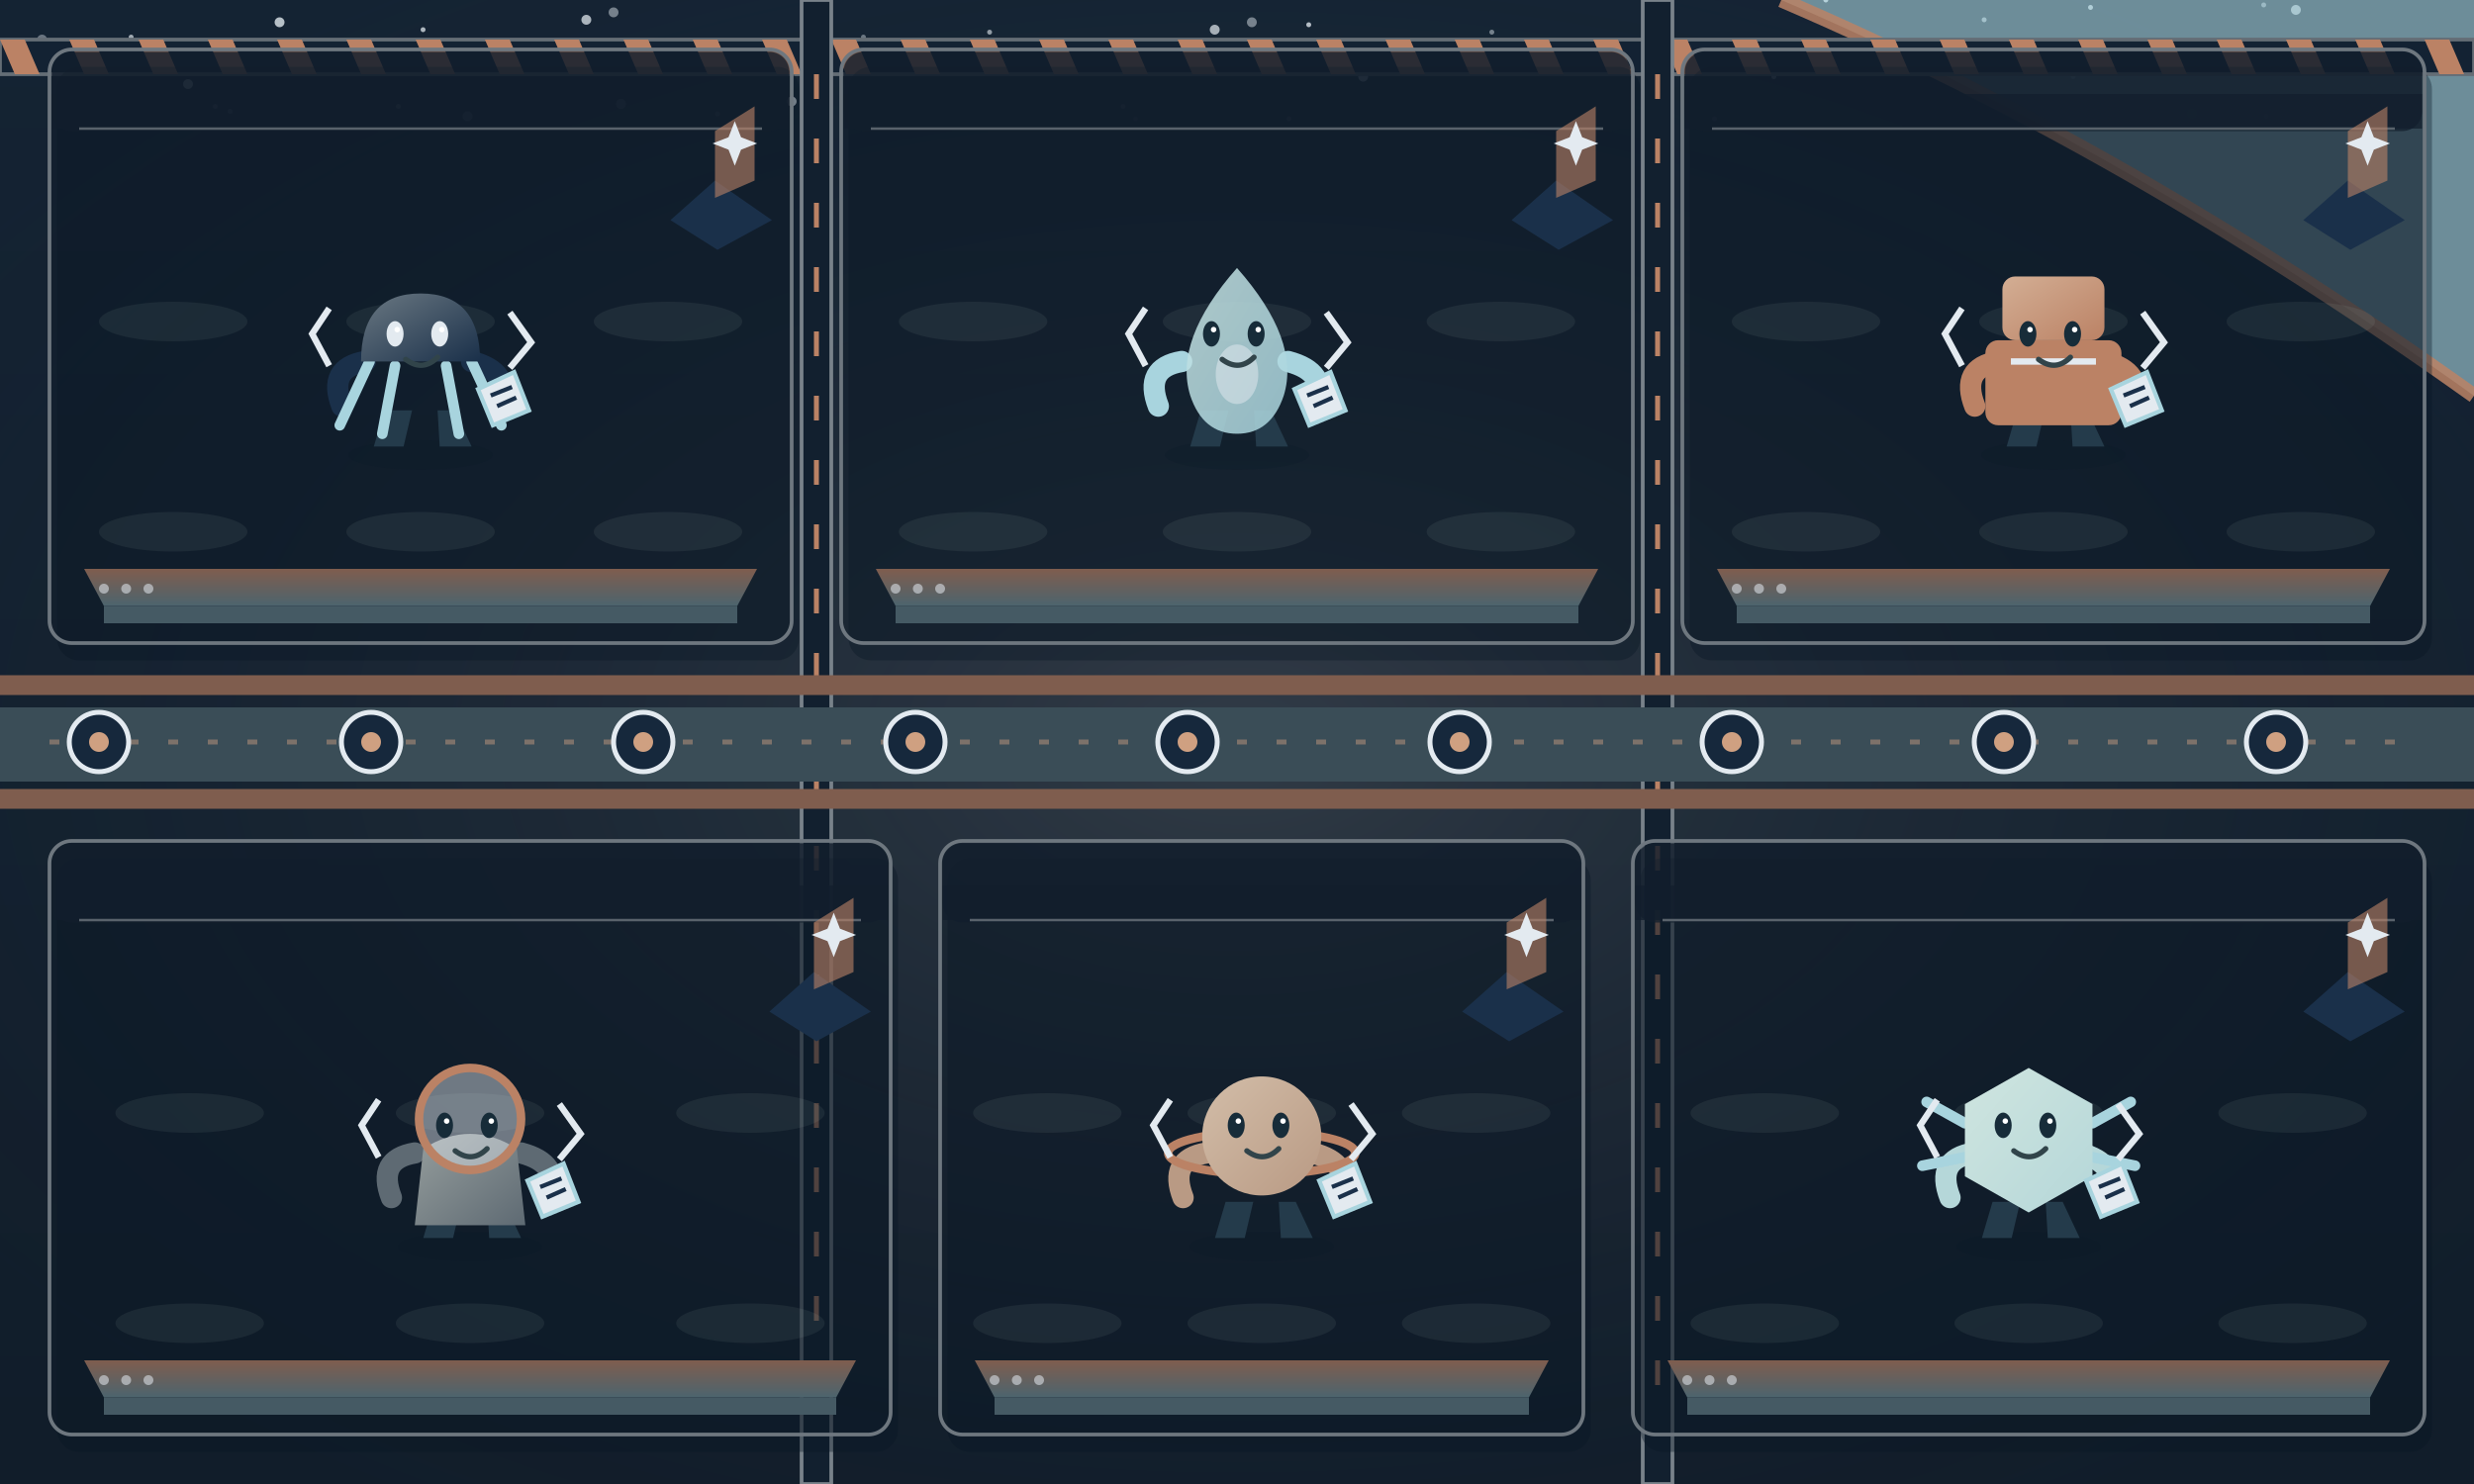
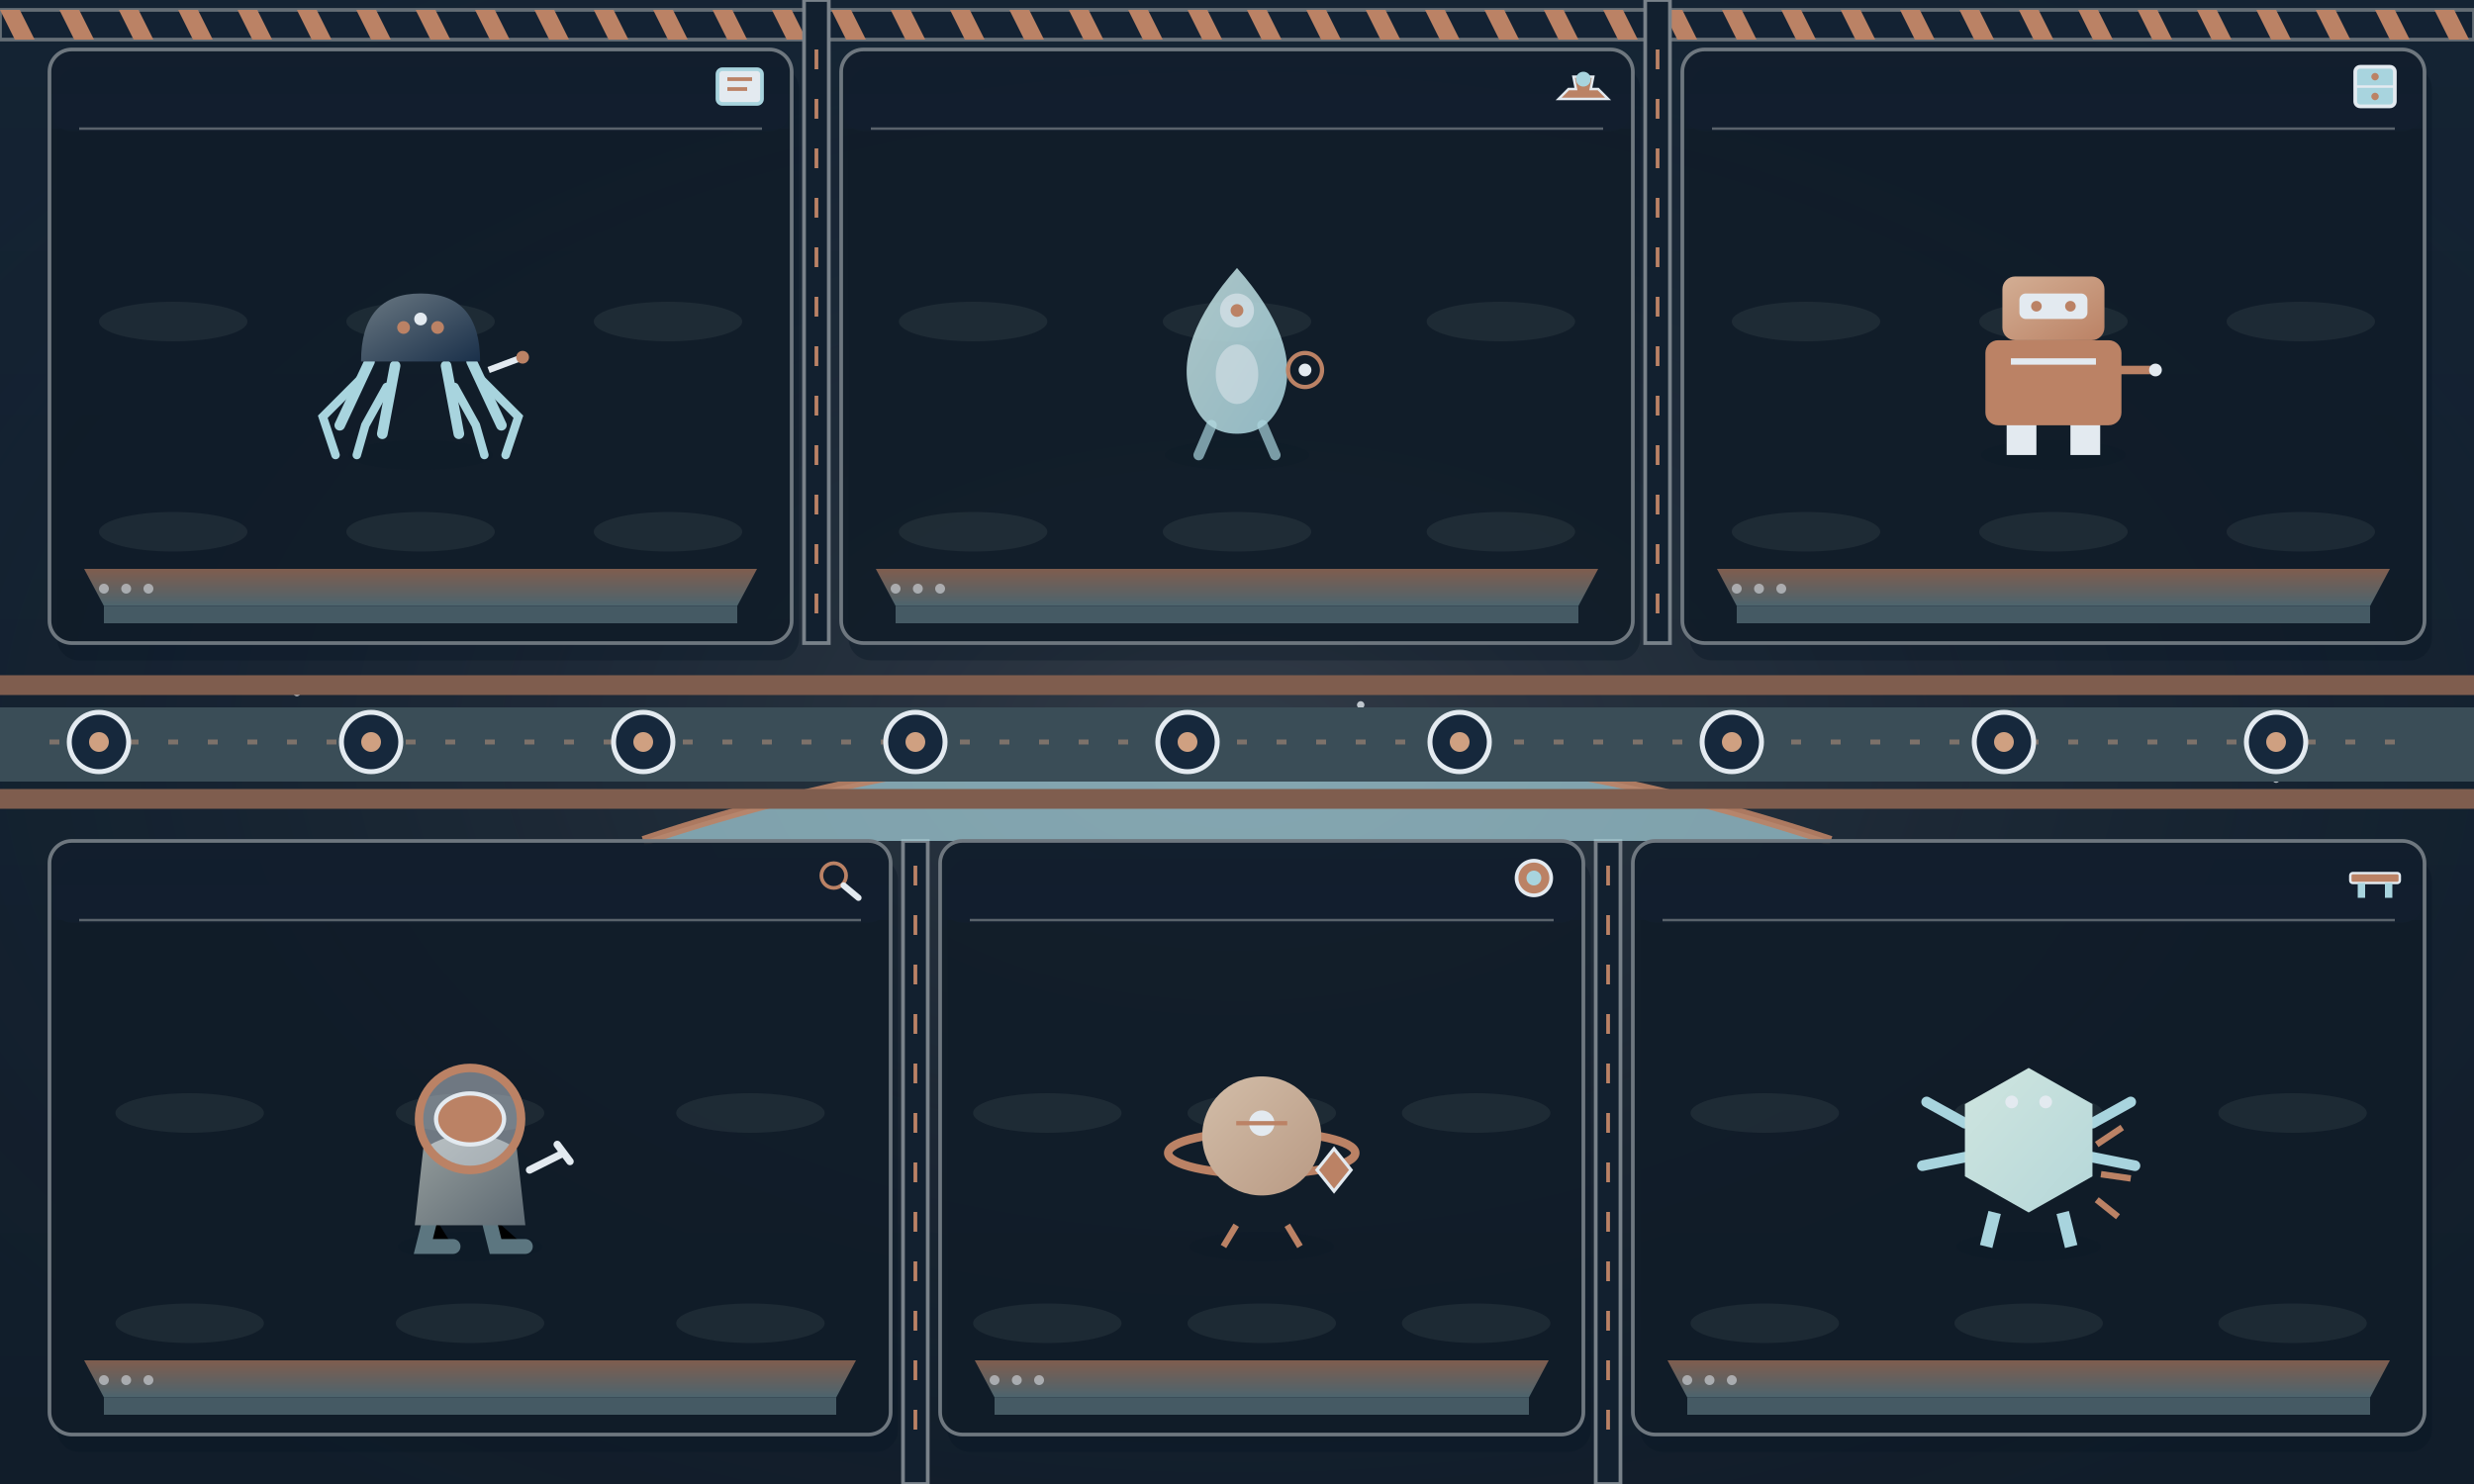
<svg xmlns="http://www.w3.org/2000/svg" width="800" height="480" viewBox="0 0 1000 600">
  <defs>
    <linearGradient id="sky" x1="0" y1="0" x2="0" y2="1">
      <stop offset="0" stop-color="#142333" />
      <stop offset="1" stop-color="#111d2a" />
    </linearGradient>
    <linearGradient id="desk" x1="0" y1="0" x2="0" y2="1">
      <stop offset="0" stop-color="#7f5d4e" />
      <stop offset="1" stop-color="#4c646e" />
    </linearGradient>
    <radialGradient id="ambient" cx="50%" cy="50%" r="65%">
      <stop offset="0" stop-color="#eee0d8" stop-opacity=".14" />
      <stop offset="100%" stop-color="#111d2a" stop-opacity="0" />
    </radialGradient>
  </defs>
  <rect width="1000" height="600" fill="url(#sky)" />
  <rect width="1000" height="600" fill="url(#ambient)" />
-   <circle cx="729" cy="24" r="2" fill="#E3EAF0" opacity="0.491" />
-   <circle cx="171" cy="12" r="1" fill="#E3EAF0" opacity="0.735" />
-   <circle cx="93" cy="45" r="1" fill="#E3EAF0" opacity="0.803" />
-   <circle cx="290" cy="46" r="1" fill="#E3EAF0" opacity="0.621" />
-   <circle cx="886" cy="46" r="2" fill="#E3EAF0" opacity="0.458" />
-   <circle cx="529" cy="10" r="1" fill="#E3EAF0" opacity="0.77" />
-   <circle cx="454" cy="43" r="1" fill="#E3EAF0" opacity="0.65" />
-   <circle cx="87" cy="43" r="1" fill="#E3EAF0" opacity="0.822" />
-   <circle cx="161" cy="43" r="1" fill="#E3EAF0" opacity="0.88" />
-   <circle cx="76" cy="34" r="2" fill="#E3EAF0" opacity="0.583" />
-   <circle cx="915" cy="2" r="1" fill="#E3EAF0" opacity="0.558" />
-   <circle cx="916" cy="47" r="1" fill="#E3EAF0" opacity="0.555" />
-   <circle cx="251" cy="42" r="2" fill="#E3EAF0" opacity="0.8" />
-   <circle cx="838" cy="31" r="1" fill="#E3EAF0" opacity="0.533" />
-   <circle cx="760" cy="17" r="1" fill="#E3EAF0" opacity="0.447" />
-   <circle cx="506" cy="9" r="2" fill="#E3EAF0" opacity="0.472" />
-   <circle cx="491" cy="12" r="2" fill="#E3EAF0" opacity="0.702" />
-   <circle cx="802" cy="8" r="1" fill="#E3EAF0" opacity="0.653" />
-   <circle cx="521" cy="48" r="1" fill="#E3EAF0" opacity="0.666" />
-   <circle cx="248" cy="5" r="2" fill="#E3EAF0" opacity="0.468" />
-   <circle cx="320" cy="41" r="2" fill="#E3EAF0" opacity="0.724" />
-   <circle cx="400" cy="13" r="1" fill="#E3EAF0" opacity="0.602" />
-   <circle cx="480" cy="23" r="1" fill="#E3EAF0" opacity="0.525" />
-   <circle cx="189" cy="47" r="2" fill="#E3EAF0" opacity="0.813" />
-   <circle cx="349" cy="15" r="1" fill="#E3EAF0" opacity="0.417" />
-   <circle cx="891" cy="28" r="2" fill="#E3EAF0" opacity="0.556" />
-   <circle cx="459" cy="48" r="1" fill="#E3EAF0" opacity="0.419" />
-   <circle cx="335" cy="45" r="1" fill="#E3EAF0" opacity="0.806" />
-   <circle cx="551" cy="31" r="2" fill="#E3EAF0" opacity="0.662" />
-   <circle cx="870" cy="25" r="1" fill="#E3EAF0" opacity="0.541" />
-   <circle cx="380" cy="18" r="1" fill="#E3EAF0" opacity="0.568" />
-   <circle cx="928" cy="4" r="2" fill="#E3EAF0" opacity="0.721" />
-   <circle cx="17" cy="16" r="2" fill="#E3EAF0" opacity="0.408" />
-   <circle cx="661" cy="26" r="1" fill="#E3EAF0" opacity="0.716" />
-   <circle cx="926" cy="18" r="1" fill="#E3EAF0" opacity="0.625" />
-   <circle cx="693" cy="48" r="1" fill="#E3EAF0" opacity="0.559" />
-   <circle cx="738" cy="0" r="1" fill="#E3EAF0" opacity="0.855" />
-   <circle cx="492" cy="29" r="1" fill="#E3EAF0" opacity="0.484" />
-   <circle cx="237" cy="8" r="2" fill="#E3EAF0" opacity="0.726" />
-   <circle cx="603" cy="13" r="1" fill="#E3EAF0" opacity="0.467" />
-   <circle cx="845" cy="3" r="1" fill="#E3EAF0" opacity="0.812" />
-   <circle cx="53" cy="15" r="1" fill="#E3EAF0" opacity="0.678" />
-   <circle cx="717" cy="31" r="1" fill="#E3EAF0" opacity="0.492" />
-   <circle cx="340" cy="19" r="1" fill="#E3EAF0" opacity="0.832" />
-   <circle cx="113" cy="9" r="2" fill="#E3EAF0" opacity="0.782" />
-   <path d="M720 0q140 60 280 160V0z" fill="#A8D4DE" opacity=".6" />
-   <path d="M720 0q140 60 280 160" fill="none" stroke="#BB8265" stroke-width="6" opacity=".85" />
-   <rect x="0" y="16" width="1000" height="14" fill="#132233" stroke="#646d75" stroke-width="1.5" />
-   <polygon points="0,16 10,16 16,30 6,30" fill="#BB8265" />
-   <polygon points="28,16 38,16 44,30 34,30" fill="#BB8265" />
-   <polygon points="56,16 66,16 72,30 62,30" fill="#BB8265" />
-   <polygon points="84,16 94,16 100,30 90,30" fill="#BB8265" />
-   <polygon points="112,16 122,16 128,30 118,30" fill="#BB8265" />
-   <polygon points="140,16 150,16 156,30 146,30" fill="#BB8265" />
-   <polygon points="168,16 178,16 184,30 174,30" fill="#BB8265" />
-   <polygon points="196,16 206,16 212,30 202,30" fill="#BB8265" />
-   <polygon points="224,16 234,16 240,30 230,30" fill="#BB8265" />
-   <polygon points="252,16 262,16 268,30 258,30" fill="#BB8265" />
-   <polygon points="280,16 290,16 296,30 286,30" fill="#BB8265" />
-   <polygon points="308,16 318,16 324,30 314,30" fill="#BB8265" />
-   <polygon points="336,16 346,16 352,30 342,30" fill="#BB8265" />
-   <polygon points="364,16 374,16 380,30 370,30" fill="#BB8265" />
-   <polygon points="392,16 402,16 408,30 398,30" fill="#BB8265" />
-   <polygon points="420,16 430,16 436,30 426,30" fill="#BB8265" />
-   <polygon points="448,16 458,16 464,30 454,30" fill="#BB8265" />
-   <polygon points="476,16 486,16 492,30 482,30" fill="#BB8265" />
-   <polygon points="504,16 514,16 520,30 510,30" fill="#BB8265" />
-   <polygon points="532,16 542,16 548,30 538,30" fill="#BB8265" />
-   <polygon points="560,16 570,16 576,30 566,30" fill="#BB8265" />
-   <polygon points="588,16 598,16 604,30 594,30" fill="#BB8265" />
-   <polygon points="616,16 626,16 632,30 622,30" fill="#BB8265" />
-   <polygon points="644,16 654,16 660,30 650,30" fill="#BB8265" />
-   <polygon points="672,16 682,16 688,30 678,30" fill="#BB8265" />
-   <polygon points="700,16 710,16 716,30 706,30" fill="#BB8265" />
-   <polygon points="728,16 738,16 744,30 734,30" fill="#BB8265" />
-   <polygon points="756,16 766,16 772,30 762,30" fill="#BB8265" />
-   <polygon points="784,16 794,16 800,30 790,30" fill="#BB8265" />
-   <polygon points="812,16 822,16 828,30 818,30" fill="#BB8265" />
-   <polygon points="840,16 850,16 856,30 846,30" fill="#BB8265" />
-   <polygon points="868,16 878,16 884,30 874,30" fill="#BB8265" />
-   <polygon points="896,16 906,16 912,30 902,30" fill="#BB8265" />
-   <polygon points="924,16 934,16 940,30 930,30" fill="#BB8265" />
-   <polygon points="952,16 962,16 968,30 958,30" fill="#BB8265" />
-   <polygon points="980,16 990,16 996,30 986,30" fill="#BB8265" />
-   <rect x="324" y="0" width="12" height="600" fill="#12202f" stroke="#79828a" stroke-width="1.5" />
-   <line x1="330" y1="30" x2="330" y2="570" stroke="#BB8265" stroke-width="2" stroke-dasharray="10 16" />
-   <rect x="664" y="0" width="12" height="600" fill="#12202f" stroke="#79828a" stroke-width="1.5" />
-   <line x1="670" y1="30" x2="670" y2="570" stroke="#BB8265" stroke-width="2" stroke-dasharray="10 16" />
+   <rect x="0" y="4" width="1000" height="12" fill="#132233" stroke="#646d75" stroke-width="1.5" />
+   <polygon points="0,4 8,4 14,16 6,16" fill="#BB8265" />
+   <polygon points="24,4 32,4 38,16 30,16" fill="#BB8265" />
+   <polygon points="48,4 56,4 62,16 54,16" fill="#BB8265" />
+   <polygon points="72,4 80,4 86,16 78,16" fill="#BB8265" />
+   <polygon points="96,4 104,4 110,16 102,16" fill="#BB8265" />
+   <polygon points="120,4 128,4 134,16 126,16" fill="#BB8265" />
+   <polygon points="144,4 152,4 158,16 150,16" fill="#BB8265" />
+   <polygon points="168,4 176,4 182,16 174,16" fill="#BB8265" />
+   <polygon points="192,4 200,4 206,16 198,16" fill="#BB8265" />
+   <polygon points="216,4 224,4 230,16 222,16" fill="#BB8265" />
+   <polygon points="240,4 248,4 254,16 246,16" fill="#BB8265" />
+   <polygon points="264,4 272,4 278,16 270,16" fill="#BB8265" />
+   <polygon points="288,4 296,4 302,16 294,16" fill="#BB8265" />
+   <polygon points="312,4 320,4 326,16 318,16" fill="#BB8265" />
+   <polygon points="336,4 344,4 350,16 342,16" fill="#BB8265" />
+   <polygon points="360,4 368,4 374,16 366,16" fill="#BB8265" />
+   <polygon points="384,4 392,4 398,16 390,16" fill="#BB8265" />
+   <polygon points="408,4 416,4 422,16 414,16" fill="#BB8265" />
+   <polygon points="432,4 440,4 446,16 438,16" fill="#BB8265" />
+   <polygon points="456,4 464,4 470,16 462,16" fill="#BB8265" />
+   <polygon points="480,4 488,4 494,16 486,16" fill="#BB8265" />
+   <polygon points="504,4 512,4 518,16 510,16" fill="#BB8265" />
+   <polygon points="528,4 536,4 542,16 534,16" fill="#BB8265" />
+   <polygon points="552,4 560,4 566,16 558,16" fill="#BB8265" />
+   <polygon points="576,4 584,4 590,16 582,16" fill="#BB8265" />
+   <polygon points="600,4 608,4 614,16 606,16" fill="#BB8265" />
+   <polygon points="624,4 632,4 638,16 630,16" fill="#BB8265" />
+   <polygon points="648,4 656,4 662,16 654,16" fill="#BB8265" />
+   <polygon points="672,4 680,4 686,16 678,16" fill="#BB8265" />
+   <polygon points="696,4 704,4 710,16 702,16" fill="#BB8265" />
+   <polygon points="720,4 728,4 734,16 726,16" fill="#BB8265" />
+   <polygon points="744,4 752,4 758,16 750,16" fill="#BB8265" />
+   <polygon points="768,4 776,4 782,16 774,16" fill="#BB8265" />
+   <polygon points="792,4 800,4 806,16 798,16" fill="#BB8265" />
+   <polygon points="816,4 824,4 830,16 822,16" fill="#BB8265" />
+   <polygon points="840,4 848,4 854,16 846,16" fill="#BB8265" />
+   <polygon points="864,4 872,4 878,16 870,16" fill="#BB8265" />
+   <polygon points="888,4 896,4 902,16 894,16" fill="#BB8265" />
+   <polygon points="912,4 920,4 926,16 918,16" fill="#BB8265" />
+   <polygon points="936,4 944,4 950,16 942,16" fill="#BB8265" />
+   <polygon points="960,4 968,4 974,16 966,16" fill="#BB8265" />
+   <polygon points="984,4 992,4 998,16 990,16" fill="#BB8265" />
+   <rect x="325" y="0" width="10" height="260" fill="#12202f" stroke="#79828a" stroke-width="1.5" />
+   <line x1="330" y1="20" x2="330" y2="250" stroke="#BB8265" stroke-width="1.5" stroke-dasharray="8 12" />
+   <rect x="665" y="0" width="10" height="260" fill="#12202f" stroke="#79828a" stroke-width="1.5" />
+   <line x1="670" y1="20" x2="670" y2="250" stroke="#BB8265" stroke-width="1.5" stroke-dasharray="8 12" />
+   <rect x="365" y="340" width="10" height="260" fill="#12202f" stroke="#79828a" stroke-width="1.5" />
+   <line x1="370" y1="350" x2="370" y2="580" stroke="#BB8265" stroke-width="1.5" stroke-dasharray="8 12" />
+   <rect x="645" y="340" width="10" height="260" fill="#12202f" stroke="#79828a" stroke-width="1.5" />
+   <line x1="650" y1="350" x2="650" y2="580" stroke="#BB8265" stroke-width="1.5" stroke-dasharray="8 12" />
+   <path d="M260 340q240-80 480 0z" fill="#A8D4DE" opacity=".7" />
+   <path d="M260 340q240-80 480 0" fill="none" stroke="#BB8265" stroke-width="4" opacity=".9" />
+   <circle cx="120" cy="280" r="1.5" fill="#E3EAF0" opacity=".8" />
+   <circle cx="180" cy="310" r="1.5" fill="#E3EAF0" opacity=".8" />
+   <circle cx="450" cy="275" r="1.5" fill="#E3EAF0" opacity=".8" />
+   <circle cx="550" cy="285" r="1.5" fill="#E3EAF0" opacity=".8" />
+   <circle cx="820" cy="290" r="1.5" fill="#E3EAF0" opacity=".8" />
+   <circle cx="920" cy="315" r="1.5" fill="#E3EAF0" opacity=".8" />
  <path d="M0 286h1000v30H0z" fill="#3a4d57" />
  <path d="M20 300h960" stroke="#cfa081" stroke-width="2" stroke-dasharray="4 12" opacity=".45" />
  <path d="M0 277h1000M0 323h1000" stroke="#7f5d4e" stroke-width="8" />
  <circle cx="40" cy="300" r="12" fill="#16283c" stroke="#E3EAF0" stroke-width="2" />
  <circle cx="40" cy="300" r="4" fill="#cfa081" />
  <circle cx="150" cy="300" r="12" fill="#16283c" stroke="#E3EAF0" stroke-width="2" />
  <circle cx="150" cy="300" r="4" fill="#cfa081" />
  <circle cx="260" cy="300" r="12" fill="#16283c" stroke="#E3EAF0" stroke-width="2" />
  <circle cx="260" cy="300" r="4" fill="#cfa081" />
  <circle cx="370" cy="300" r="12" fill="#16283c" stroke="#E3EAF0" stroke-width="2" />
  <circle cx="370" cy="300" r="4" fill="#cfa081" />
  <circle cx="480" cy="300" r="12" fill="#16283c" stroke="#E3EAF0" stroke-width="2" />
  <circle cx="480" cy="300" r="4" fill="#cfa081" />
  <circle cx="590" cy="300" r="12" fill="#16283c" stroke="#E3EAF0" stroke-width="2" />
  <circle cx="590" cy="300" r="4" fill="#cfa081" />
  <circle cx="700" cy="300" r="12" fill="#16283c" stroke="#E3EAF0" stroke-width="2" />
  <circle cx="700" cy="300" r="4" fill="#cfa081" />
  <circle cx="810" cy="300" r="12" fill="#16283c" stroke="#E3EAF0" stroke-width="2" />
  <circle cx="810" cy="300" r="4" fill="#cfa081" />
  <circle cx="920" cy="300" r="12" fill="#16283c" stroke="#E3EAF0" stroke-width="2" />
  <circle cx="920" cy="300" r="4" fill="#cfa081" />
  <rect x="23" y="27" width="300" height="240" rx="9" fill="#071422" opacity=".35" />
-   <rect x="20" y="20" width="300" height="240" rx="9" fill="#111d29" fill-opacity=".4" stroke="#6e777f" stroke-width="1.5" />
-   <rect x="21" y="21" width="298" height="32" rx="8" fill="#111e2c" opacity=".75" />
-   <rect x="21" y="38" width="298" height="14" fill="#111e2c" opacity=".75" />
+   <rect x="20" y="20" width="300" height="240" rx="9" fill="#111d29" fill-opacity=".85" stroke="#6e777f" stroke-width="1.5" />
+   <rect x="21" y="21" width="298" height="32" rx="8" fill="#121f2e" opacity=".85" />
+   <rect x="21" y="38" width="298" height="14" fill="#121f2e" opacity=".85" />
  <line x1="32" y1="52" x2="308" y2="52" stroke="#59626b" stroke-width="1" />
  <path d="M34 230h272l-8 15H42z" fill="url(#desk)" />
  <path d="M42 245v7h256v-7" fill="#455a64" />
  <ellipse cx="70.0" cy="130" rx="30" ry="8" fill="#d9ecdb" opacity=".07" />
  <ellipse cx="70.0" cy="215" rx="30" ry="8" fill="#d9ecdb" opacity=".07" />
  <ellipse cx="170.0" cy="130" rx="30" ry="8" fill="#d9ecdb" opacity=".07" />
  <ellipse cx="170.0" cy="215" rx="30" ry="8" fill="#d9ecdb" opacity=".07" />
  <ellipse cx="270.0" cy="130" rx="30" ry="8" fill="#d9ecdb" opacity=".07" />
  <ellipse cx="270.0" cy="215" rx="30" ry="8" fill="#d9ecdb" opacity=".07" />
-   <path d="M271 89l18-16 23 16-22 12z" fill="#1A304A" />
-   <path d="M289 80v-27l16-10v30z" fill="#BB8265" opacity=".6" />
-   <path d="M297 49l2.52 6.48 6.48 2.52-6.48 2.52-2.52 6.48-2.52-6.48-6.48-2.52 6.48-2.52z" fill="#E3EAF0" />
+   <rect x="290" y="28" width="18" height="14" rx="2" fill="#E3EAF0" stroke="#A8D4DE" stroke-width="1.5" />
+   <line x1="294" y1="32" x2="304" y2="32" stroke="#BB8265" stroke-width="1.5" />
+   <line x1="294" y1="36" x2="302" y2="36" stroke="#BB8265" stroke-width="1.5" />
  <circle cx="42" cy="238" r="2" fill="#E3EAF0" opacity=".55" />
  <circle cx="51" cy="238" r="2" fill="#E3EAF0" opacity=".55" />
  <circle cx="60" cy="238" r="2" fill="#E3EAF0" opacity=".55" />
  <rect x="343" y="27" width="320" height="240" rx="9" fill="#071422" opacity=".35" />
-   <rect x="340" y="20" width="320" height="240" rx="9" fill="#111d29" fill-opacity=".4" stroke="#6e777f" stroke-width="1.5" />
-   <rect x="341" y="21" width="318" height="32" rx="8" fill="#111e2c" opacity=".75" />
-   <rect x="341" y="38" width="318" height="14" fill="#111e2c" opacity=".75" />
+   <rect x="340" y="20" width="320" height="240" rx="9" fill="#111d29" fill-opacity=".85" stroke="#6e777f" stroke-width="1.5" />
+   <rect x="341" y="21" width="318" height="32" rx="8" fill="#121f2e" opacity=".85" />
+   <rect x="341" y="38" width="318" height="14" fill="#121f2e" opacity=".85" />
  <line x1="352" y1="52" x2="648" y2="52" stroke="#59626b" stroke-width="1" />
  <path d="M354 230h292l-8 15H362z" fill="url(#desk)" />
  <path d="M362 245v7h276v-7" fill="#455a64" />
  <ellipse cx="393.333" cy="130" rx="30" ry="8" fill="#d9ecdb" opacity=".07" />
  <ellipse cx="393.333" cy="215" rx="30" ry="8" fill="#d9ecdb" opacity=".07" />
  <ellipse cx="500.0" cy="130" rx="30" ry="8" fill="#d9ecdb" opacity=".07" />
  <ellipse cx="500.0" cy="215" rx="30" ry="8" fill="#d9ecdb" opacity=".07" />
  <ellipse cx="606.667" cy="130" rx="30" ry="8" fill="#d9ecdb" opacity=".07" />
  <ellipse cx="606.667" cy="215" rx="30" ry="8" fill="#d9ecdb" opacity=".07" />
-   <path d="M611 89l18-16 23 16-22 12z" fill="#1A304A" />
-   <path d="M629 80v-27l16-10v30z" fill="#BB8265" opacity=".6" />
-   <path d="M637 49l2.52 6.48 6.48 2.52-6.48 2.52-2.52 6.48-2.52-6.48-6.48-2.52 6.48-2.52z" fill="#E3EAF0" />
+   <path d="M630 40h20l-4-4h-3l1-5h-8l1 5h-3z" fill="#BB8265" stroke="#E3EAF0" stroke-width="1" />
+   <circle cx="640" cy="32" r="3" fill="#A8D4DE" />
  <circle cx="362" cy="238" r="2" fill="#E3EAF0" opacity=".55" />
  <circle cx="371" cy="238" r="2" fill="#E3EAF0" opacity=".55" />
  <circle cx="380" cy="238" r="2" fill="#E3EAF0" opacity=".55" />
  <rect x="683" y="27" width="300" height="240" rx="9" fill="#071422" opacity=".35" />
-   <rect x="680" y="20" width="300" height="240" rx="9" fill="#111d29" fill-opacity=".4" stroke="#6e777f" stroke-width="1.5" />
-   <rect x="681" y="21" width="298" height="32" rx="8" fill="#111e2c" opacity=".75" />
-   <rect x="681" y="38" width="298" height="14" fill="#111e2c" opacity=".75" />
+   <rect x="680" y="20" width="300" height="240" rx="9" fill="#111d29" fill-opacity=".85" stroke="#6e777f" stroke-width="1.5" />
+   <rect x="681" y="21" width="298" height="32" rx="8" fill="#121f2e" opacity=".85" />
+   <rect x="681" y="38" width="298" height="14" fill="#121f2e" opacity=".85" />
  <line x1="692" y1="52" x2="968" y2="52" stroke="#59626b" stroke-width="1" />
  <path d="M694 230h272l-8 15H702z" fill="url(#desk)" />
  <path d="M702 245v7h256v-7" fill="#455a64" />
  <ellipse cx="730.0" cy="130" rx="30" ry="8" fill="#d9ecdb" opacity=".07" />
  <ellipse cx="730.0" cy="215" rx="30" ry="8" fill="#d9ecdb" opacity=".07" />
  <ellipse cx="830.0" cy="130" rx="30" ry="8" fill="#d9ecdb" opacity=".07" />
  <ellipse cx="830.0" cy="215" rx="30" ry="8" fill="#d9ecdb" opacity=".07" />
  <ellipse cx="930.0" cy="130" rx="30" ry="8" fill="#d9ecdb" opacity=".07" />
  <ellipse cx="930.0" cy="215" rx="30" ry="8" fill="#d9ecdb" opacity=".07" />
-   <path d="M931 89l18-16 23 16-22 12z" fill="#1A304A" />
-   <path d="M949 80v-27l16-10v30z" fill="#BB8265" opacity=".6" />
-   <path d="M957 49l2.52 6.48 6.48 2.52-6.48 2.52-2.52 6.48-2.52-6.48-6.48-2.52 6.48-2.52z" fill="#E3EAF0" />
+   <rect x="952" y="27" width="16" height="16" rx="2" fill="#A8D4DE" stroke="#E3EAF0" stroke-width="1.5" />
+   <line x1="952" y1="35" x2="968" y2="35" stroke="#E3EAF0" stroke-width="1" />
+   <circle cx="960" cy="31" r="1.5" fill="#BB8265" />
+   <circle cx="960" cy="39" r="1.5" fill="#BB8265" />
  <circle cx="702" cy="238" r="2" fill="#E3EAF0" opacity=".55" />
  <circle cx="711" cy="238" r="2" fill="#E3EAF0" opacity=".55" />
  <circle cx="720" cy="238" r="2" fill="#E3EAF0" opacity=".55" />
  <rect x="23" y="347" width="340" height="240" rx="9" fill="#071422" opacity=".35" />
-   <rect x="20" y="340" width="340" height="240" rx="9" fill="#111d29" fill-opacity=".4" stroke="#6e777f" stroke-width="1.5" />
-   <rect x="21" y="341" width="338" height="32" rx="8" fill="#111e2c" opacity=".75" />
-   <rect x="21" y="358" width="338" height="14" fill="#111e2c" opacity=".75" />
+   <rect x="20" y="340" width="340" height="240" rx="9" fill="#111d29" fill-opacity=".85" stroke="#6e777f" stroke-width="1.5" />
+   <rect x="21" y="341" width="338" height="32" rx="8" fill="#121f2e" opacity=".85" />
+   <rect x="21" y="358" width="338" height="14" fill="#121f2e" opacity=".85" />
  <line x1="32" y1="372" x2="348" y2="372" stroke="#59626b" stroke-width="1" />
  <path d="M34 550h312l-8 15H42z" fill="url(#desk)" />
  <path d="M42 565v7h296v-7" fill="#455a64" />
  <ellipse cx="76.667" cy="450" rx="30" ry="8" fill="#d9ecdb" opacity=".07" />
  <ellipse cx="76.667" cy="535" rx="30" ry="8" fill="#d9ecdb" opacity=".07" />
  <ellipse cx="190.0" cy="450" rx="30" ry="8" fill="#d9ecdb" opacity=".07" />
  <ellipse cx="190.0" cy="535" rx="30" ry="8" fill="#d9ecdb" opacity=".07" />
  <ellipse cx="303.333" cy="450" rx="30" ry="8" fill="#d9ecdb" opacity=".07" />
  <ellipse cx="303.333" cy="535" rx="30" ry="8" fill="#d9ecdb" opacity=".07" />
-   <path d="M311 409l18-16 23 16-22 12z" fill="#1A304A" />
-   <path d="M329 400v-27l16-10v30z" fill="#BB8265" opacity=".6" />
-   <path d="M337 369l2.52 6.48 6.48 2.52-6.48 2.52-2.52 6.48-2.52-6.48-6.48-2.52 6.48-2.52z" fill="#E3EAF0" />
+   <circle cx="337" cy="354" r="5" fill="none" stroke="#BB8265" stroke-width="1.5" />
+   <line x1="341" y1="358" x2="347" y2="363" stroke="#E3EAF0" stroke-width="2.5" stroke-linecap="round" />
  <circle cx="42" cy="558" r="2" fill="#E3EAF0" opacity=".55" />
  <circle cx="51" cy="558" r="2" fill="#E3EAF0" opacity=".55" />
  <circle cx="60" cy="558" r="2" fill="#E3EAF0" opacity=".55" />
  <rect x="383" y="347" width="260" height="240" rx="9" fill="#071422" opacity=".35" />
-   <rect x="380" y="340" width="260" height="240" rx="9" fill="#111d29" fill-opacity=".4" stroke="#6e777f" stroke-width="1.5" />
-   <rect x="381" y="341" width="258" height="32" rx="8" fill="#111e2c" opacity=".75" />
-   <rect x="381" y="358" width="258" height="14" fill="#111e2c" opacity=".75" />
+   <rect x="380" y="340" width="260" height="240" rx="9" fill="#111d29" fill-opacity=".85" stroke="#6e777f" stroke-width="1.5" />
+   <rect x="381" y="341" width="258" height="32" rx="8" fill="#121f2e" opacity=".85" />
+   <rect x="381" y="358" width="258" height="14" fill="#121f2e" opacity=".85" />
  <line x1="392" y1="372" x2="628" y2="372" stroke="#59626b" stroke-width="1" />
  <path d="M394 550h232l-8 15H402z" fill="url(#desk)" />
  <path d="M402 565v7h216v-7" fill="#455a64" />
  <ellipse cx="423.333" cy="450" rx="30" ry="8" fill="#d9ecdb" opacity=".07" />
  <ellipse cx="423.333" cy="535" rx="30" ry="8" fill="#d9ecdb" opacity=".07" />
  <ellipse cx="510.0" cy="450" rx="30" ry="8" fill="#d9ecdb" opacity=".07" />
  <ellipse cx="510.0" cy="535" rx="30" ry="8" fill="#d9ecdb" opacity=".07" />
  <ellipse cx="596.667" cy="450" rx="30" ry="8" fill="#d9ecdb" opacity=".07" />
  <ellipse cx="596.667" cy="535" rx="30" ry="8" fill="#d9ecdb" opacity=".07" />
-   <path d="M591 409l18-16 23 16-22 12z" fill="#1A304A" />
-   <path d="M609 400v-27l16-10v30z" fill="#BB8265" opacity=".6" />
-   <path d="M617 369l2.52 6.48 6.48 2.52-6.48 2.52-2.52 6.48-2.52-6.48-6.48-2.52 6.48-2.52z" fill="#E3EAF0" />
+   <circle cx="620" cy="355" r="7" fill="#BB8265" stroke="#E3EAF0" stroke-width="1.5" />
+   <circle cx="620" cy="355" r="3" fill="#A8D4DE" />
  <circle cx="402" cy="558" r="2" fill="#E3EAF0" opacity=".55" />
  <circle cx="411" cy="558" r="2" fill="#E3EAF0" opacity=".55" />
  <circle cx="420" cy="558" r="2" fill="#E3EAF0" opacity=".55" />
  <rect x="663" y="347" width="320" height="240" rx="9" fill="#071422" opacity=".35" />
-   <rect x="660" y="340" width="320" height="240" rx="9" fill="#111d29" fill-opacity=".4" stroke="#6e777f" stroke-width="1.5" />
-   <rect x="661" y="341" width="318" height="32" rx="8" fill="#111e2c" opacity=".75" />
-   <rect x="661" y="358" width="318" height="14" fill="#111e2c" opacity=".75" />
+   <rect x="660" y="340" width="320" height="240" rx="9" fill="#111d29" fill-opacity=".85" stroke="#6e777f" stroke-width="1.5" />
+   <rect x="661" y="341" width="318" height="32" rx="8" fill="#121f2e" opacity=".85" />
+   <rect x="661" y="358" width="318" height="14" fill="#121f2e" opacity=".85" />
  <line x1="672" y1="372" x2="968" y2="372" stroke="#59626b" stroke-width="1" />
  <path d="M674 550h292l-8 15H682z" fill="url(#desk)" />
  <path d="M682 565v7h276v-7" fill="#455a64" />
  <ellipse cx="713.333" cy="450" rx="30" ry="8" fill="#d9ecdb" opacity=".07" />
  <ellipse cx="713.333" cy="535" rx="30" ry="8" fill="#d9ecdb" opacity=".07" />
  <ellipse cx="820.0" cy="450" rx="30" ry="8" fill="#d9ecdb" opacity=".07" />
  <ellipse cx="820.0" cy="535" rx="30" ry="8" fill="#d9ecdb" opacity=".07" />
  <ellipse cx="926.667" cy="450" rx="30" ry="8" fill="#d9ecdb" opacity=".07" />
  <ellipse cx="926.667" cy="535" rx="30" ry="8" fill="#d9ecdb" opacity=".07" />
-   <path d="M931 409l18-16 23 16-22 12z" fill="#1A304A" />
-   <path d="M949 400v-27l16-10v30z" fill="#BB8265" opacity=".6" />
-   <path d="M957 369l2.52 6.48 6.48 2.52-6.48 2.52-2.52 6.48-2.52-6.48-6.48-2.52 6.48-2.52z" fill="#E3EAF0" />
+   <rect x="950" y="353" width="20" height="4" rx="1" fill="#BB8265" stroke="#E3EAF0" stroke-width="1" />
+   <rect x="953" y="357" width="3" height="6" fill="#A8D4DE" />
+   <rect x="964" y="357" width="3" height="6" fill="#A8D4DE" />
  <circle cx="682" cy="558" r="2" fill="#E3EAF0" opacity=".55" />
  <circle cx="691" cy="558" r="2" fill="#E3EAF0" opacity=".55" />
  <circle cx="700" cy="558" r="2" fill="#E3EAF0" opacity=".55" />
  <svg x="115.0" y="86" width="110" height="110" viewBox="0 0 128 128">
    <defs>
      <linearGradient id="body0" x1="0" y1="0" x2="1" y2="1">
        <stop offset="0" stop-color="#6a7882" />
        <stop offset="1" stop-color="#1A304A" />
      </linearGradient>
    </defs>
    <ellipse cx="64" cy="114" rx="34" ry="7" fill="#091726" opacity=".24" />
-     <path d="M47 93l-5 17h14l4-17M72 93l1 17h15l-8-17" fill="#243b4b" />
-     <path d="M38 70Q20 73 27 91M88 70q19 5 13 20" stroke="#1A304A" stroke-width="10" fill="none" stroke-linecap="round" />
+     <path d="M36 78L18 96l6 18M48 82L38 100l-4 14M80 82l10 18 4 14M92 78l18 18-6 18" stroke="#A8D4DE" stroke-width="4" stroke-linecap="round" fill="none" />
    <g id="shape-0">
      <path d="M40 70l-14 30M52 72l-6 32M76 72l6 32M88 70l14 30" stroke="#A8D4DE" stroke-width="5" stroke-linecap="round" />
      <path d="M36 70q0-32 28-32t28 32z" fill="url(#body0)" />
    </g>
-     <ellipse cx="52" cy="57" rx="4" ry="6" fill="#E3EAF0" />
-     <ellipse cx="73" cy="57" rx="4" ry="6" fill="#E3EAF0" />
-     <circle cx="53" cy="55" r="1.3" fill="#fff" />
-     <circle cx="74" cy="55" r="1.3" fill="#fff" />
-     <path d="M57 69q8 6 15-1" fill="none" stroke="#31444a" stroke-width="2.5" stroke-linecap="round" />
-     <path d="M21 72l-8-15 8-12M106 73l10-12-10-14" fill="none" stroke="#E3EAF0" stroke-width="3" />
-     <path d="M91 83l17-8 7 18-17 7z" fill="#E3EAF0" stroke="#A8D4DE" stroke-width="2" />
-     <path d="M97 86l10-4m-7 9 9-4" stroke="#1A304A" stroke-width="2" />
+     <circle cx="56" cy="54" r="3" fill="#BB8265" />
+     <circle cx="64" cy="50" r="3" fill="#E3EAF0" />
+     <circle cx="72" cy="54" r="3" fill="#BB8265" />
+     <path d="M96 74l16-6" stroke="#E3EAF0" stroke-width="3" />
+     <circle cx="112" cy="68" r="3" fill="#BB8265" />
  </svg>
  <svg x="445.0" y="86" width="110" height="110" viewBox="0 0 128 128">
    <defs>
      <linearGradient id="body1" x1="0" y1="0" x2="1" y2="1">
        <stop offset="0" stop-color="#c6e3e3" />
        <stop offset="1" stop-color="#A8D4DE" />
      </linearGradient>
    </defs>
    <ellipse cx="64" cy="114" rx="34" ry="7" fill="#091726" opacity=".24" />
-     <path d="M47 93l-5 17h14l4-17M72 93l1 17h15l-8-17" fill="#243b4b" />
-     <path d="M38 70Q20 73 27 91M88 70q19 5 13 20" stroke="#A8D4DE" stroke-width="10" fill="none" stroke-linecap="round" />
+     <path d="M52 100l-6 14M76 100l6 14" stroke="#7a9ca6" stroke-width="5" stroke-linecap="round" />
    <g id="shape-1">
      <path d="M64 26q30 34 22 60-6 18-22 18t-22-18q-8-26 22-60z" fill="url(#body1)" fill-opacity=".85" />
      <ellipse cx="64" cy="76" rx="10" ry="14" fill="#E3EAF0" opacity=".5" />
    </g>
-     <ellipse cx="52" cy="57" rx="4" ry="6" fill="#172c39" />
-     <ellipse cx="73" cy="57" rx="4" ry="6" fill="#172c39" />
-     <circle cx="53" cy="55" r="1.3" fill="#fff" />
-     <circle cx="74" cy="55" r="1.3" fill="#fff" />
-     <path d="M57 69q8 6 15-1" fill="none" stroke="#31444a" stroke-width="2.5" stroke-linecap="round" />
-     <path d="M21 72l-8-15 8-12M106 73l10-12-10-14" fill="none" stroke="#E3EAF0" stroke-width="3" />
-     <path d="M91 83l17-8 7 18-17 7z" fill="#E3EAF0" stroke="#A8D4DE" stroke-width="2" />
-     <path d="M97 86l10-4m-7 9 9-4" stroke="#1A304A" stroke-width="2" />
+     <circle cx="64" cy="46" r="8" fill="#E3EAF0" fill-opacity=".6" />
+     <circle cx="64" cy="46" r="3" fill="#BB8265" />
+     <circle cx="96" cy="74" r="8" fill="none" stroke="#BB8265" stroke-width="2" />
+     <circle cx="96" cy="74" r="3" fill="#E3EAF0" />
  </svg>
  <svg x="775.0" y="86" width="110" height="110" viewBox="0 0 128 128">
    <defs>
      <linearGradient id="body2" x1="0" y1="0" x2="1" y2="1">
        <stop offset="0" stop-color="#d3ae94" />
        <stop offset="1" stop-color="#BB8265" />
      </linearGradient>
    </defs>
    <ellipse cx="64" cy="114" rx="34" ry="7" fill="#091726" opacity=".24" />
-     <path d="M47 93l-5 17h14l4-17M72 93l1 17h15l-8-17" fill="#243b4b" />
-     <path d="M38 70Q20 73 27 91M88 70q19 5 13 20" stroke="#BB8265" stroke-width="10" fill="none" stroke-linecap="round" />
+     <rect x="42" y="98" width="14" height="16" fill="#E3EAF0" />
+     <rect x="72" y="98" width="14" height="16" fill="#E3EAF0" />
    <g id="shape-2">
      <rect x="40" y="30" width="48" height="30" rx="6" fill="url(#body2)" />
      <rect x="32" y="60" width="64" height="40" rx="6" fill="#BB8265" />
      <path d="M44 70h40" stroke="#E3EAF0" stroke-width="3" />
    </g>
-     <ellipse cx="52" cy="57" rx="4" ry="6" fill="#172c39" />
-     <ellipse cx="73" cy="57" rx="4" ry="6" fill="#172c39" />
-     <circle cx="53" cy="55" r="1.3" fill="#fff" />
-     <circle cx="74" cy="55" r="1.3" fill="#fff" />
-     <path d="M57 69q8 6 15-1" fill="none" stroke="#31444a" stroke-width="2.5" stroke-linecap="round" />
-     <path d="M21 72l-8-15 8-12M106 73l10-12-10-14" fill="none" stroke="#E3EAF0" stroke-width="3" />
-     <path d="M91 83l17-8 7 18-17 7z" fill="#E3EAF0" stroke="#A8D4DE" stroke-width="2" />
-     <path d="M97 86l10-4m-7 9 9-4" stroke="#1A304A" stroke-width="2" />
+     <rect x="48" y="38" width="32" height="12" rx="3" fill="#E3EAF0" />
+     <circle cx="56" cy="44" r="2.5" fill="#BB8265" />
+     <circle cx="72" cy="44" r="2.5" fill="#BB8265" />
+     <line x1="90" y1="74" x2="110" y2="74" stroke="#BB8265" stroke-width="4" />
+     <circle cx="112" cy="74" r="3" fill="#E3EAF0" />
  </svg>
  <svg x="135.0" y="406" width="110" height="110" viewBox="0 0 128 128">
    <defs>
      <linearGradient id="body3" x1="0" y1="0" x2="1" y2="1">
        <stop offset="0" stop-color="#969e9d" />
        <stop offset="1" stop-color="#5e6a73" />
      </linearGradient>
    </defs>
    <ellipse cx="64" cy="114" rx="34" ry="7" fill="#091726" opacity=".24" />
-     <path d="M47 93l-5 17h14l4-17M72 93l1 17h15l-8-17" fill="#243b4b" />
-     <path d="M38 70Q20 73 27 91M88 70q19 5 13 20" stroke="#5e6a73" stroke-width="10" fill="none" stroke-linecap="round" />
+     <path d="M46 98l-4 16h14M72 98l4 16h14" stroke="#5c7680" stroke-width="7" stroke-linecap="round" />
    <g id="shape-3">
      <path d="M38 104l4-36q22-14 44 0l4 36z" fill="url(#body3)" />
      <circle cx="64" cy="54" r="24" fill="#E3EAF0" fill-opacity=".45" stroke="#BB8265" stroke-width="4" />
    </g>
-     <ellipse cx="52" cy="57" rx="4" ry="6" fill="#172c39" />
-     <ellipse cx="73" cy="57" rx="4" ry="6" fill="#172c39" />
-     <circle cx="53" cy="55" r="1.3" fill="#fff" />
-     <circle cx="74" cy="55" r="1.3" fill="#fff" />
-     <path d="M57 69q8 6 15-1" fill="none" stroke="#31444a" stroke-width="2.5" stroke-linecap="round" />
-     <path d="M21 72l-8-15 8-12M106 73l10-12-10-14" fill="none" stroke="#E3EAF0" stroke-width="3" />
-     <path d="M91 83l17-8 7 18-17 7z" fill="#E3EAF0" stroke="#A8D4DE" stroke-width="2" />
-     <path d="M97 86l10-4m-7 9 9-4" stroke="#1A304A" stroke-width="2" />
+     <ellipse cx="64" cy="54" rx="16" ry="12" fill="#BB8265" stroke="#E3EAF0" stroke-width="2" />
+     <path d="M92 78l16-8m-3-4l6 8" stroke="#E3EAF0" stroke-width="3.5" stroke-linecap="round" />
  </svg>
  <svg x="455.0" y="406" width="110" height="110" viewBox="0 0 128 128">
    <defs>
      <linearGradient id="body4" x1="0" y1="0" x2="1" y2="1">
        <stop offset="0" stop-color="#d2bda8" />
        <stop offset="1" stop-color="#b99a84" />
      </linearGradient>
    </defs>
    <ellipse cx="64" cy="114" rx="34" ry="7" fill="#091726" opacity=".24" />
-     <path d="M47 93l-5 17h14l4-17M72 93l1 17h15l-8-17" fill="#243b4b" />
-     <path d="M38 70Q20 73 27 91M88 70q19 5 13 20" stroke="#b99a84" stroke-width="10" fill="none" stroke-linecap="round" />
+     <path d="M52 104l-6 10M76 104l6 10" stroke="#BB8265" stroke-width="3" />
    <g id="shape-4">
      <ellipse cx="64" cy="70" rx="44" ry="10" fill="none" stroke="#BB8265" stroke-width="4" />
      <circle cx="64" cy="62" r="28" fill="url(#body4)" />
    </g>
-     <ellipse cx="52" cy="57" rx="4" ry="6" fill="#172c39" />
-     <ellipse cx="73" cy="57" rx="4" ry="6" fill="#172c39" />
-     <circle cx="53" cy="55" r="1.3" fill="#fff" />
-     <circle cx="74" cy="55" r="1.3" fill="#fff" />
-     <path d="M57 69q8 6 15-1" fill="none" stroke="#31444a" stroke-width="2.5" stroke-linecap="round" />
-     <path d="M21 72l-8-15 8-12M106 73l10-12-10-14" fill="none" stroke="#E3EAF0" stroke-width="3" />
-     <path d="M91 83l17-8 7 18-17 7z" fill="#E3EAF0" stroke="#A8D4DE" stroke-width="2" />
-     <path d="M97 86l10-4m-7 9 9-4" stroke="#1A304A" stroke-width="2" />
+     <circle cx="64" cy="56" r="6" fill="#E3EAF0" />
+     <line x1="52" y1="56" x2="76" y2="56" stroke="#BB8265" stroke-width="2" />
+     <polygon points="98,68 106,78 98,88 90,78" fill="#BB8265" stroke="#E3EAF0" stroke-width="1.5" />
  </svg>
  <svg x="765.0" y="406" width="110" height="110" viewBox="0 0 128 128">
    <defs>
      <linearGradient id="body5" x1="0" y1="0" x2="1" y2="1">
        <stop offset="0" stop-color="#cfe5df" />
        <stop offset="1" stop-color="#b5d7d9" />
      </linearGradient>
    </defs>
    <ellipse cx="64" cy="114" rx="34" ry="7" fill="#091726" opacity=".24" />
-     <path d="M47 93l-5 17h14l4-17M72 93l1 17h15l-8-17" fill="#243b4b" />
-     <path d="M38 70Q20 73 27 91M88 70q19 5 13 20" stroke="#b5d7d9" stroke-width="10" fill="none" stroke-linecap="round" />
+     <path d="M48 98l-4 16M80 98l4 16" stroke="#A8D4DE" stroke-width="6" />
    <g id="shape-5">
      <path d="M34 56L16 46M34 72l-20 4M94 56l18-10M94 72l20 4" stroke="#A8D4DE" stroke-width="5" stroke-linecap="round" />
      <path d="M64 30l30 17v34L64 98 34 81V47z" fill="url(#body5)" />
    </g>
-     <ellipse cx="52" cy="57" rx="4" ry="6" fill="#172c39" />
-     <ellipse cx="73" cy="57" rx="4" ry="6" fill="#172c39" />
-     <circle cx="53" cy="55" r="1.3" fill="#fff" />
-     <circle cx="74" cy="55" r="1.3" fill="#fff" />
-     <path d="M57 69q8 6 15-1" fill="none" stroke="#31444a" stroke-width="2.5" stroke-linecap="round" />
-     <path d="M21 72l-8-15 8-12M106 73l10-12-10-14" fill="none" stroke="#E3EAF0" stroke-width="3" />
-     <path d="M91 83l17-8 7 18-17 7z" fill="#E3EAF0" stroke="#A8D4DE" stroke-width="2" />
-     <path d="M97 86l10-4m-7 9 9-4" stroke="#1A304A" stroke-width="2" />
+     <circle cx="56" cy="46" r="3" fill="#E3EAF0" />
+     <circle cx="72" cy="46" r="3" fill="#E3EAF0" />
+     <path d="M96 66l12-8M98 80l14 2M96 92l10 8" stroke="#BB8265" stroke-width="3" fill="none" />
  </svg>
</svg>
